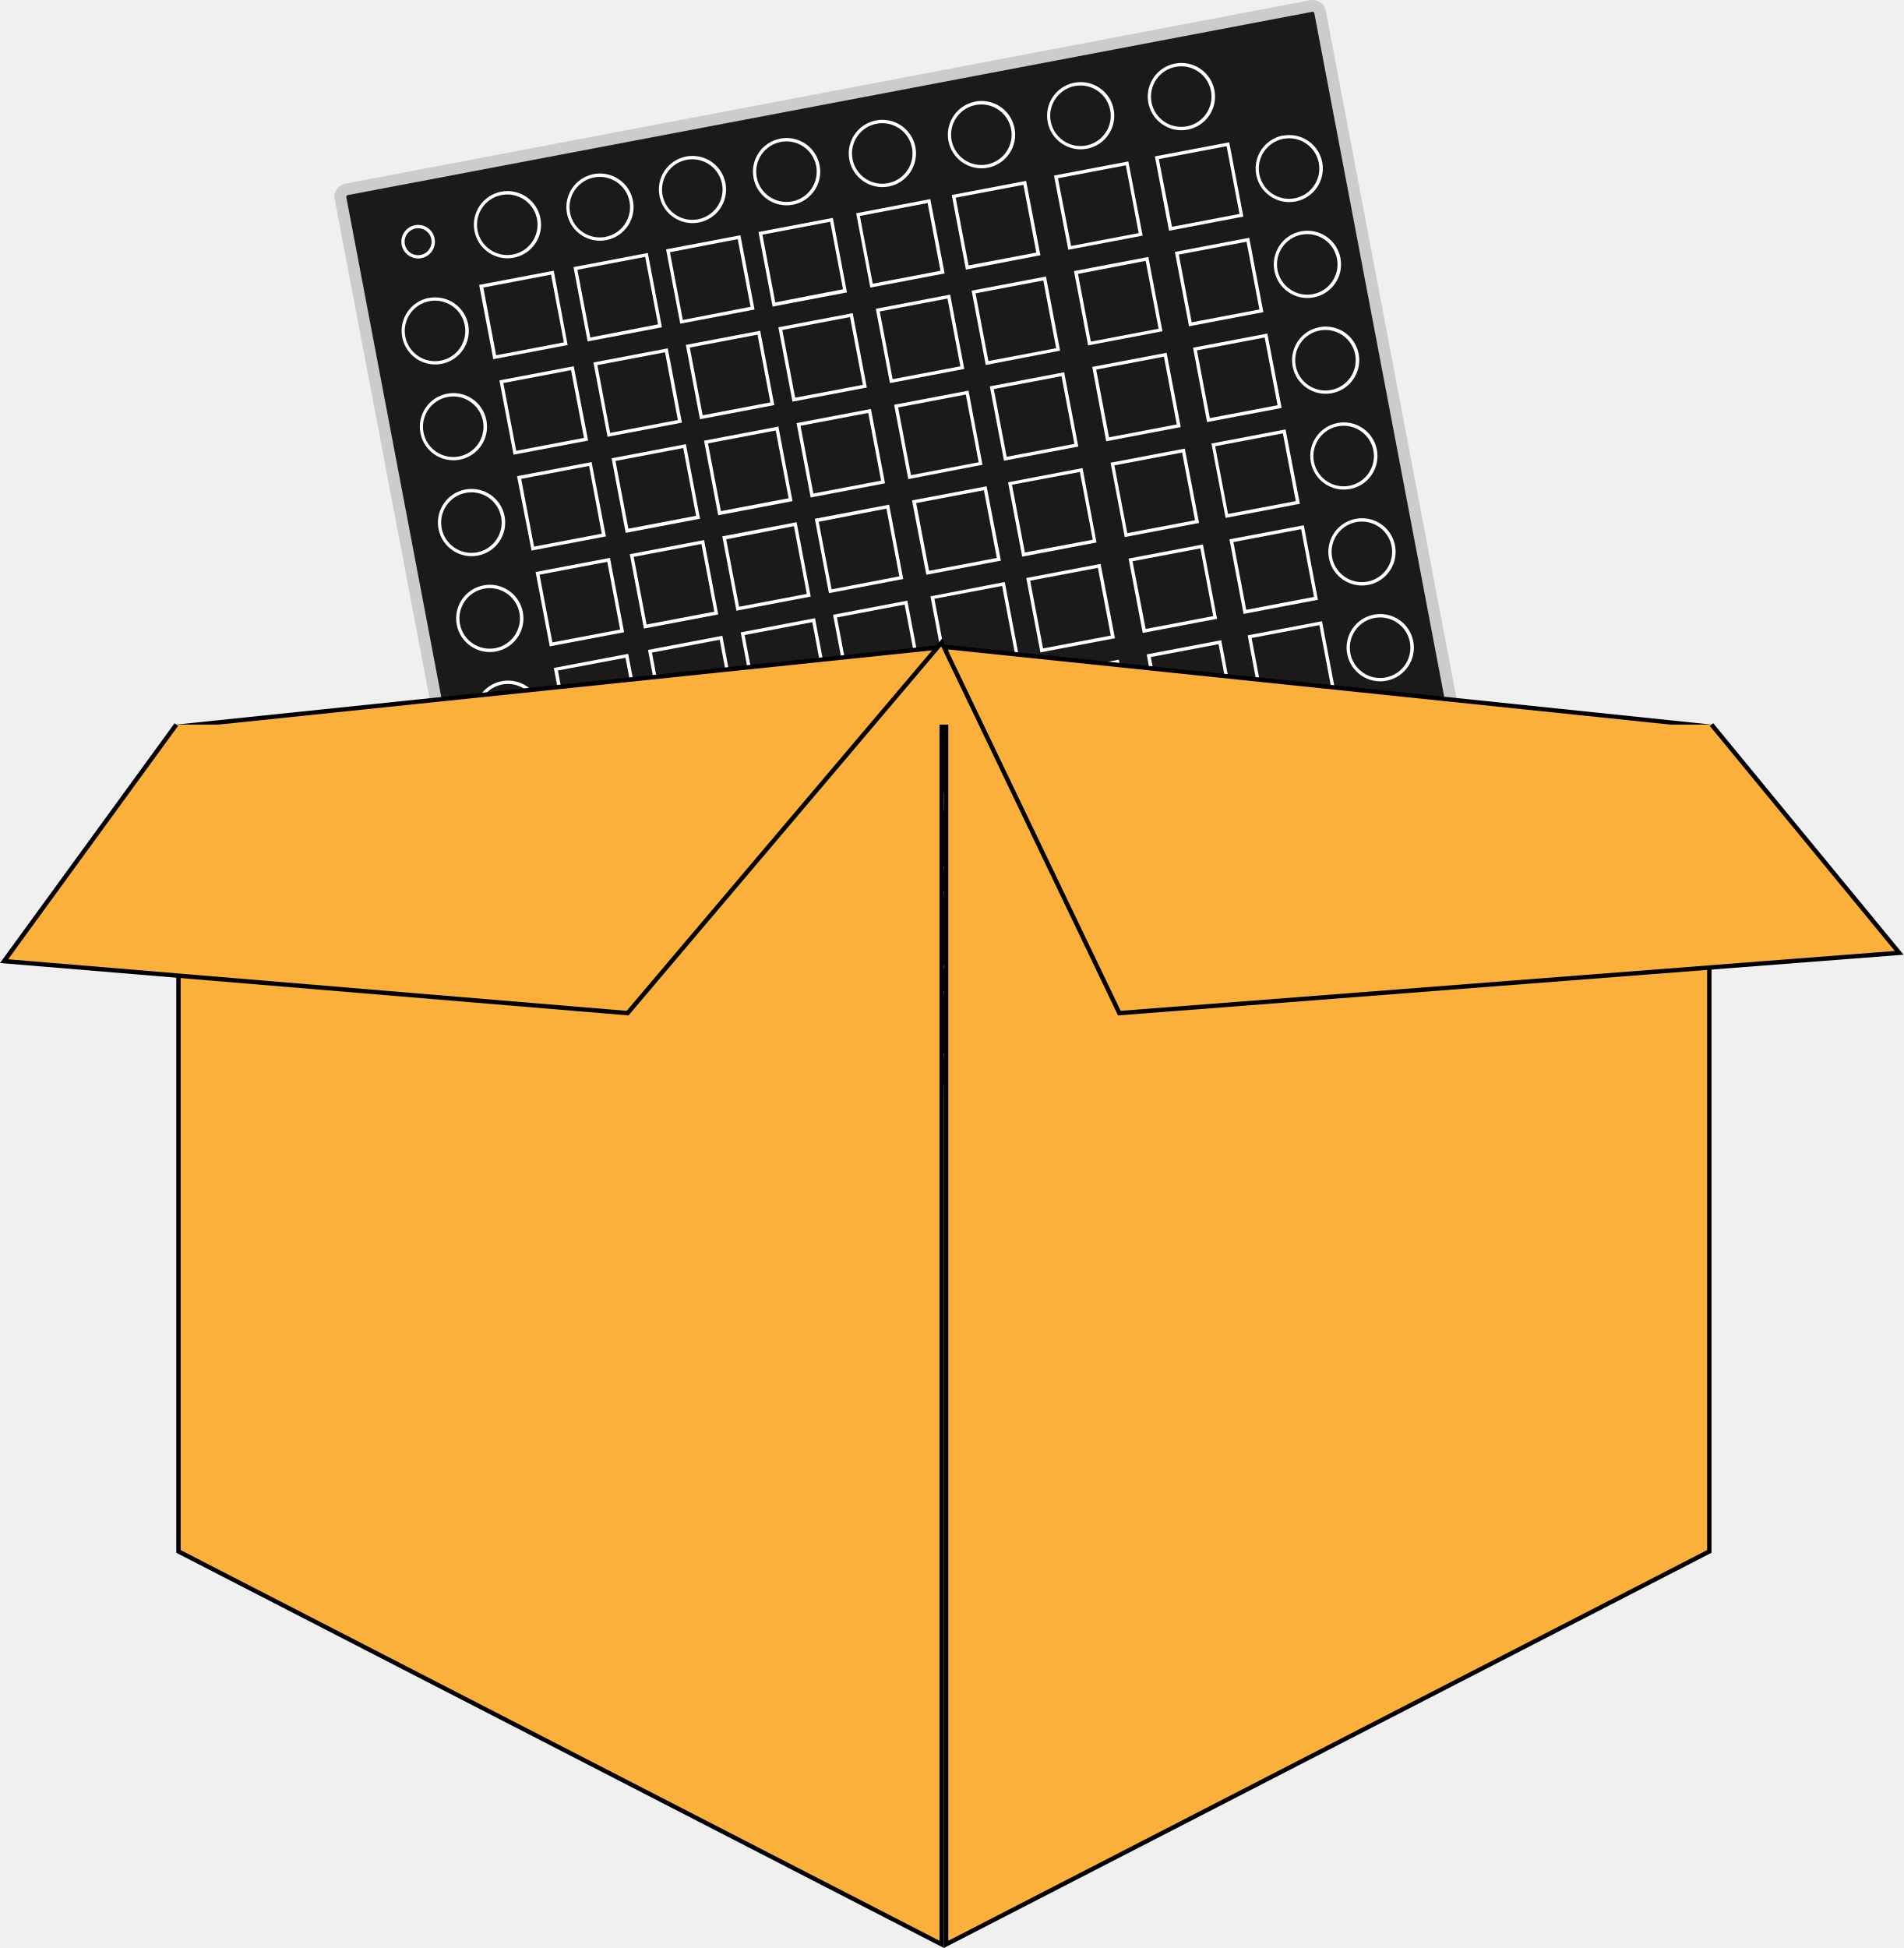
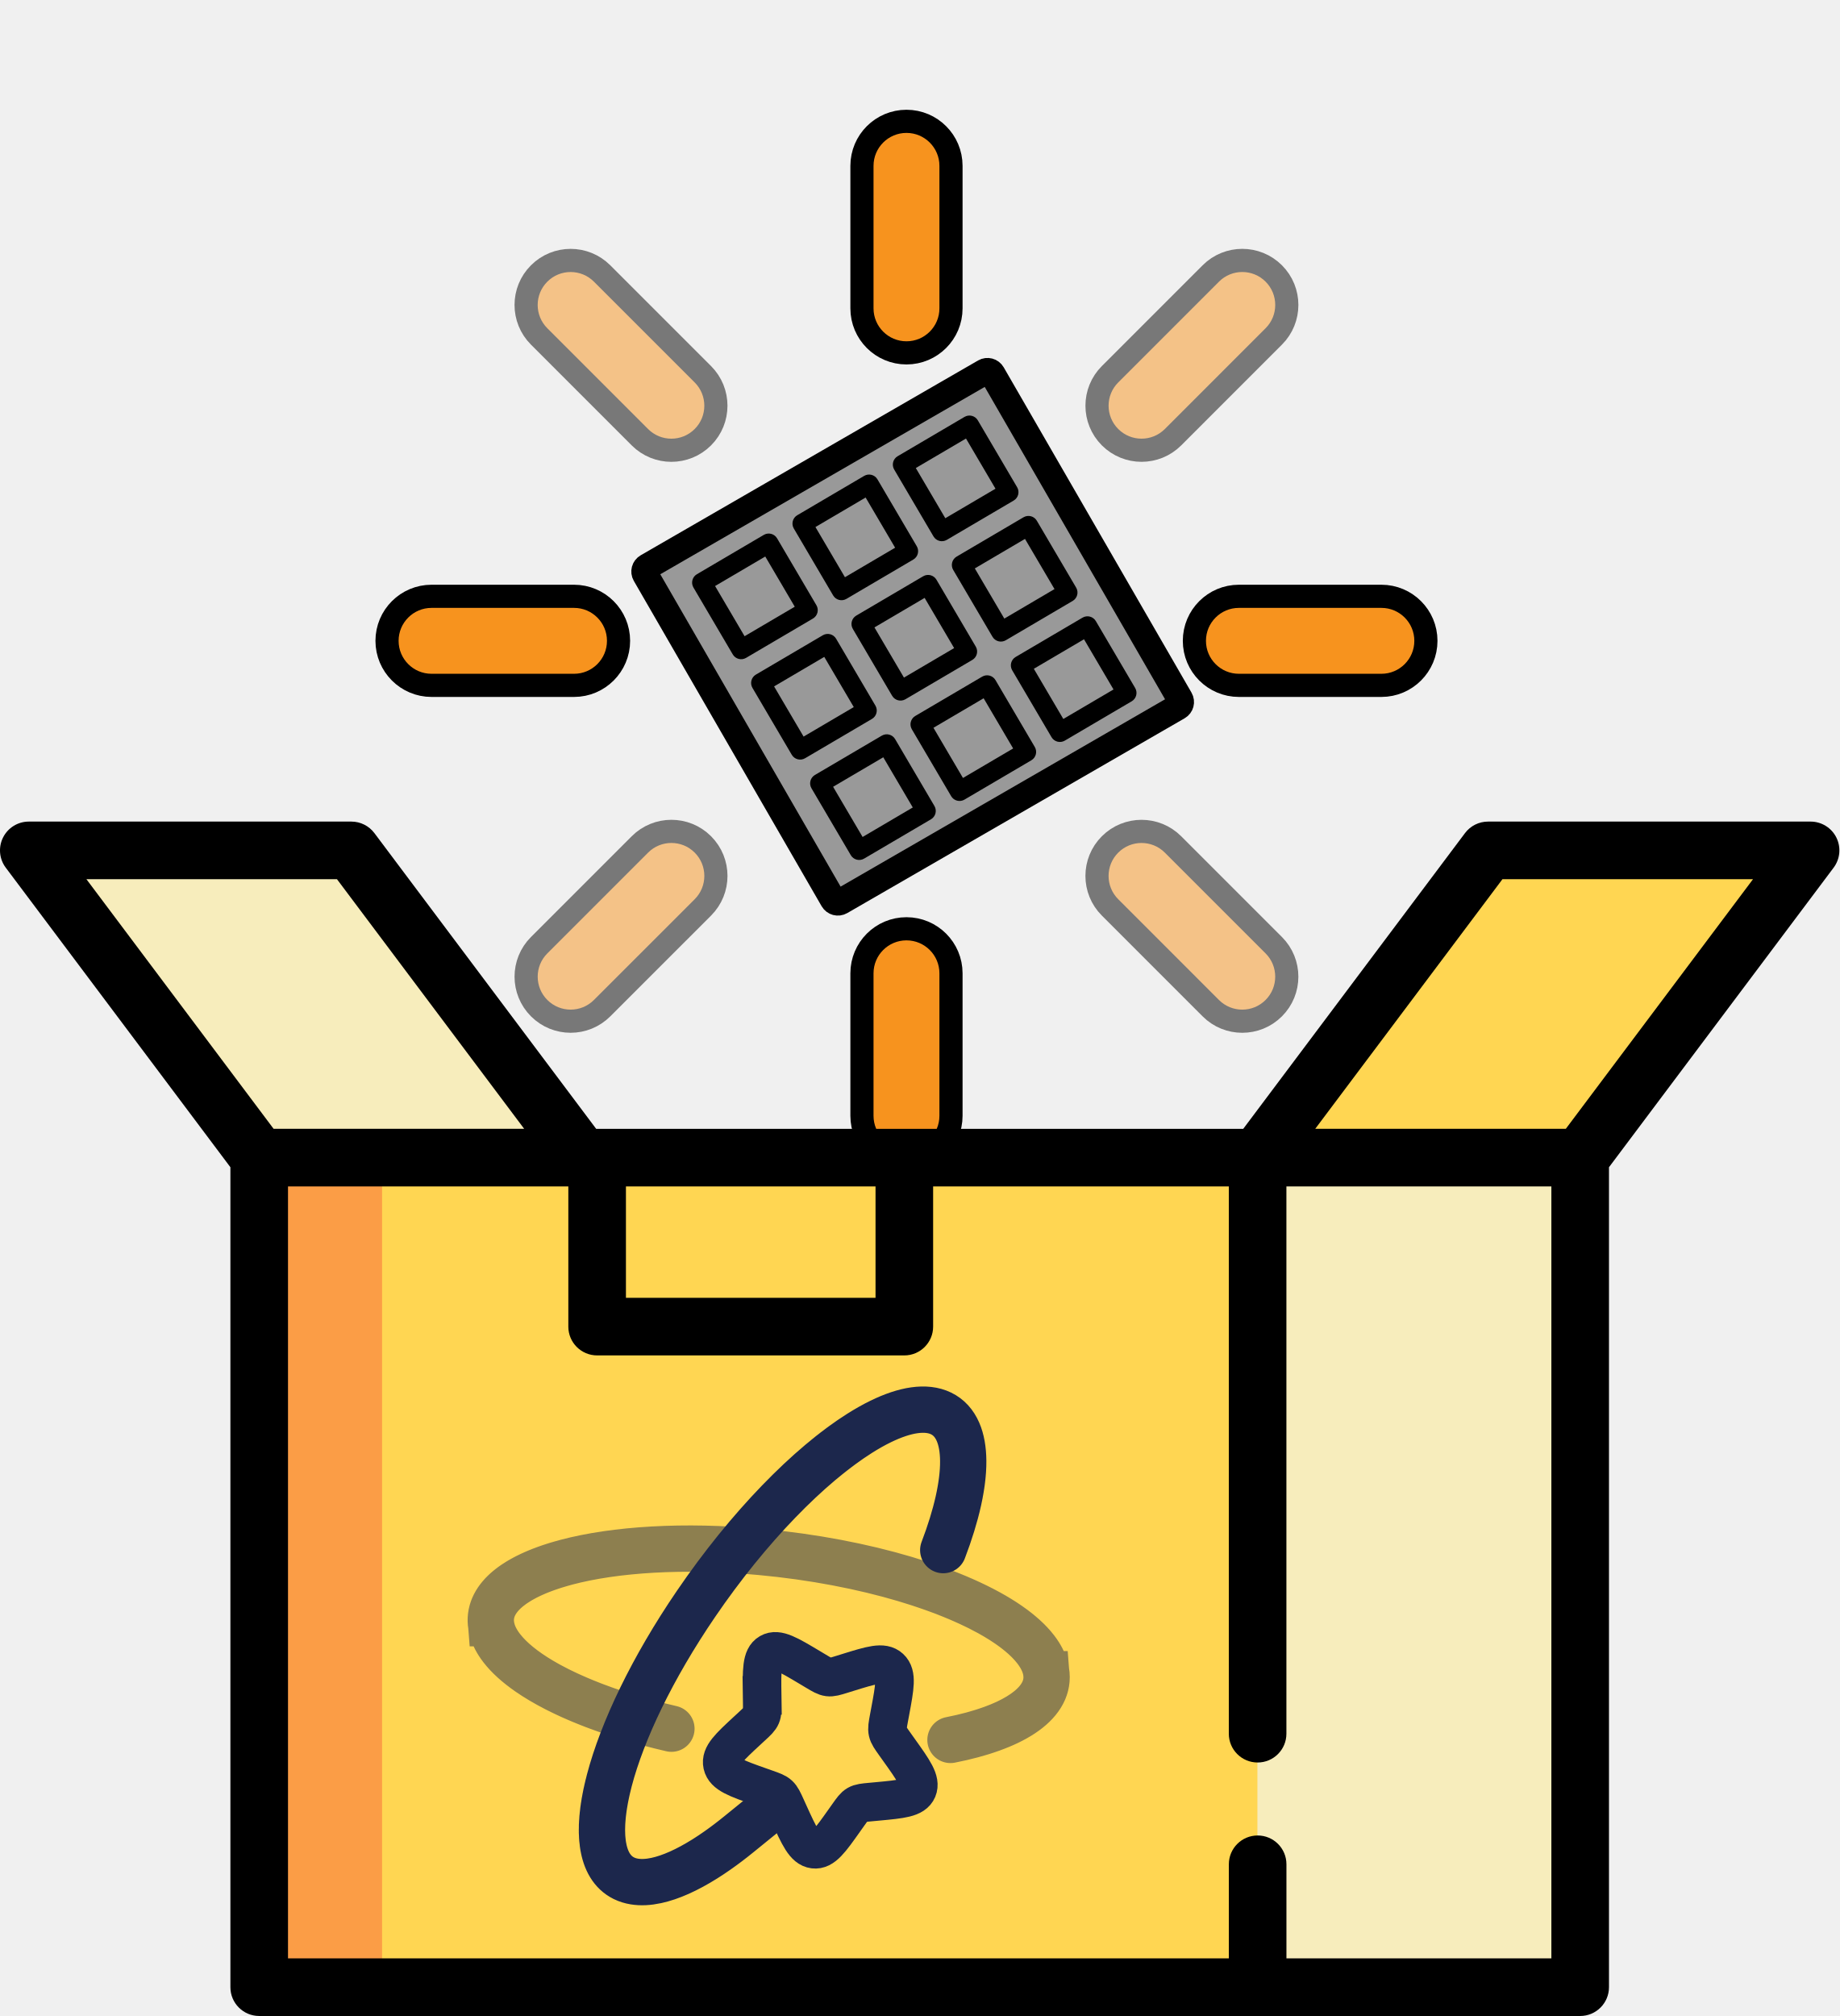
- <svg xmlns="http://www.w3.org/2000/svg" viewBox="0 0 433.97 444.02">
+ <svg xmlns="http://www.w3.org/2000/svg" viewBox="0 0 1192 1306.3">
  <defs>
-     <style>.cls-1{fill:#1a1a1a;}.cls-2{fill:#ccc;}.cls-3{fill:#fff;}.cls-4,.cls-5{fill:#fbb03b;}.cls-5{stroke:#000;stroke-miterlimit:10;}</style>
+     <style>
+       .cls-1 {
+         fill: #999;
+       }
+ 
+       .cls-1, .cls-2, .cls-3, .cls-4, .cls-5, .cls-6 {
+         stroke-width: 0px;
+       }
+ 
+       .cls-7, .cls-8 {
+         opacity: .5;
+       }
+ 
+       .cls-2 {
+         fill: #f7edbc;
+       }
+ 
+       .cls-3, .cls-9 {
+         fill-rule: evenodd;
+       }
+ 
+       .cls-10, .cls-8 {
+         stroke-linecap: round;
+         stroke-width: 30px;
+       }
+ 
+       .cls-10, .cls-8, .cls-11, .cls-12 {
+         fill: none;
+       }
+ 
+       .cls-10, .cls-8, .cls-12 {
+         stroke: #1c274c;
+         stroke-miterlimit: 133.33;
+       }
+ 
+       .cls-5 {
+         fill: #ffd652;
+       }
+ 
+       .cls-6 {
+         fill: #fb9d46;
+       }
+ 
+       .cls-8 {
+         isolation: isolate;
+       }
+ 
+       .cls-11 {
+         stroke-width: 17px;
+       }
+ 
+       .cls-11, .cls-9, .cls-13 {
+         stroke: #000;
+         stroke-miterlimit: 10;
+       }
+ 
+       .cls-9, .cls-13 {
+         fill: #f7931e;
+         stroke-width: 15px;
+       }
+ 
+       .cls-12 {
+         stroke-width: 25px;
+       }
+     </style>
  </defs>
-   <g id="图层_3" data-name="图层 3">
-     <rect class="cls-1" x="281.57" y="223.49" width="227.32" height="227.32" rx="1.72" transform="translate(-240.82 -123.33) rotate(-10.76)" />
-     <path class="cls-2" d="M484,205.76a.38.38,0,0,1,.45.3L526.24,426a.38.38,0,0,1-.3.45L306,468.24a.38.38,0,0,1-.45-.3L263.76,248a.38.38,0,0,1,.3-.45L484,205.76m-.5-2.64L263.56,244.93a3.06,3.06,0,0,0-2.44,3.58l41.81,219.93a3.06,3.06,0,0,0,3.58,2.44l219.93-41.81a3.06,3.06,0,0,0,2.44-3.58L487.07,205.56A3.06,3.06,0,0,0,483.49,203.12Z" transform="translate(-184.81 -203.07)" />
-     <path class="cls-3" d="M310.43,265.67l2.93,15.44-15.44,2.94L295,268.61l15.44-2.94m.61-.89-17,3.22,3.22,16.94,16.95-3.22Z" transform="translate(-184.81 -203.07)" />
-     <path class="cls-3" d="M331.89,261.59,334.83,277,319.39,280l-2.94-15.44,15.44-2.94m.61-.89-16.94,3.22,3.22,16.94,16.94-3.22Z" transform="translate(-184.81 -203.07)" />
-     <path class="cls-3" d="M353,257.58,355.92,273,340.48,276l-2.94-15.44L353,257.58m.61-.89-16.95,3.22,3.23,16.94,16.94-3.22Z" transform="translate(-184.81 -203.07)" />
-     <path class="cls-3" d="M374.07,253.57,377,269,361.56,272l-2.93-15.44,15.44-2.94m.61-.89-16.95,3.22,3.22,17,16.95-3.23Z" transform="translate(-184.81 -203.07)" />
-     <path class="cls-3" d="M396.29,249.35l2.93,15.44-15.44,2.94-2.93-15.44,15.44-2.94m.61-.9L380,251.68l3.22,16.94,16.95-3.22Z" transform="translate(-184.81 -203.07)" />
-     <path class="cls-3" d="M418.13,245.2l2.94,15.44-15.44,2.93-2.94-15.44,15.44-2.93m.61-.9-16.95,3.22,3.23,17L422,261.25Z" transform="translate(-184.81 -203.07)" />
-     <path class="cls-3" d="M441.48,240.76l2.93,15.44L429,259.14,426,243.7l15.44-2.94m.61-.9-16.95,3.23L428.36,260l16.95-3.22Z" transform="translate(-184.81 -203.07)" />
-     <path class="cls-3" d="M464.45,236.39l2.94,15.44L452,254.77,449,239.33l15.44-2.94m.61-.89-16.95,3.22,3.23,16.95,16.94-3.23Z" transform="translate(-184.81 -203.07)" />
-     <path class="cls-3" d="M315,287.44l2.94,15.44-15.44,2.94-2.94-15.44L315,287.44m.61-.89-16.94,3.22,3.22,16.94,17-3.22Z" transform="translate(-184.81 -203.07)" />
-     <path class="cls-3" d="M336.42,283.36l2.93,15.44-15.44,2.94L321,286.3l15.44-2.94m.61-.89-16.95,3.22,3.22,16.94,16.95-3.22Z" transform="translate(-184.81 -203.07)" />
-     <path class="cls-3" d="M357.51,279.35l2.93,15.44L345,297.73l-2.93-15.44,15.44-2.94m.61-.89-16.95,3.22,3.22,16.95,16.95-3.23Z" transform="translate(-184.81 -203.07)" />
-     <path class="cls-3" d="M378.6,275.34l2.93,15.45-15.44,2.93-2.93-15.44,15.44-2.94m.61-.89-16.95,3.22,3.22,16.95,16.95-3.22Z" transform="translate(-184.81 -203.07)" />
-     <path class="cls-3" d="M400.82,271.12l2.93,15.44-15.44,2.94-2.93-15.44,15.44-2.94m.61-.89-16.95,3.22,3.22,16.94,16.95-3.22Z" transform="translate(-184.81 -203.07)" />
-     <path class="cls-3" d="M422.66,267l2.93,15.44-15.44,2.93-2.93-15.44L422.66,267m.61-.9-16.95,3.22,3.22,16.95L426.49,283Z" transform="translate(-184.81 -203.07)" />
-     <path class="cls-3" d="M446,262.53,448.94,278l-15.44,2.94-2.93-15.44L446,262.53m.61-.89-16.95,3.22,3.22,16.94,16.95-3.22Z" transform="translate(-184.81 -203.07)" />
-     <path class="cls-3" d="M469,258.17l2.93,15.44-15.44,2.93-2.93-15.44L469,258.17m.61-.9-16.95,3.22,3.22,16.95,16.95-3.22Z" transform="translate(-184.81 -203.07)" />
-     <path class="cls-3" d="M319.11,309.28,322,324.72l-15.44,2.94-2.93-15.44,15.44-2.94m.61-.89-17,3.22L306,328.56l16.95-3.23Z" transform="translate(-184.81 -203.07)" />
-     <path class="cls-3" d="M340.57,305.2l2.94,15.44-15.44,2.94-2.94-15.44,15.44-2.94m.61-.89-16.94,3.22,3.22,17,16.94-3.23Z" transform="translate(-184.81 -203.07)" />
-     <path class="cls-3" d="M361.66,301.2l2.94,15.44-15.44,2.93-2.94-15.44,15.44-2.93m.61-.9-16.95,3.22,3.23,17,16.94-3.22Z" transform="translate(-184.81 -203.07)" />
-     <path class="cls-3" d="M382.75,297.19l2.93,15.44-15.44,2.93-2.93-15.44,15.44-2.93m.61-.9-16.95,3.22,3.22,16.95,16.95-3.22Z" transform="translate(-184.81 -203.07)" />
-     <path class="cls-3" d="M405,293l2.93,15.44-15.44,2.94-2.93-15.44L405,293m.61-.89-16.95,3.22,3.22,16.95L408.8,309Z" transform="translate(-184.81 -203.07)" />
-     <path class="cls-3" d="M426.81,288.81l2.94,15.44-15.44,2.94-2.94-15.44,15.44-2.94m.61-.89-16.95,3.22,3.23,16.94,16.94-3.22Z" transform="translate(-184.81 -203.07)" />
-     <path class="cls-3" d="M450.16,284.37l2.93,15.44-15.44,2.94-2.93-15.44,15.44-2.94m.61-.89-16.95,3.22L437,303.65,454,300.42Z" transform="translate(-184.81 -203.07)" />
-     <path class="cls-3" d="M473.13,280l2.94,15.44-15.44,2.93-2.94-15.44L473.13,280m.61-.9-16.94,3.22L460,299.28,477,296.06Z" transform="translate(-184.81 -203.07)" />
-     <path class="cls-3" d="M323.26,331.13l2.93,15.44-15.44,2.93-2.93-15.44,15.44-2.93m.61-.9-16.95,3.22,3.22,16.95,16.95-3.22Z" transform="translate(-184.81 -203.07)" />
-     <path class="cls-3" d="M344.72,327.05l2.94,15.44-15.44,2.93L329.28,330l15.44-2.93m.61-.9-16.94,3.22,3.22,16.95,16.94-3.22Z" transform="translate(-184.81 -203.07)" />
-     <path class="cls-3" d="M365.81,323l2.94,15.44-15.44,2.93L350.37,326,365.81,323m.61-.9-16.94,3.22,3.22,16.95,16.94-3.22Z" transform="translate(-184.81 -203.07)" />
-     <path class="cls-3" d="M386.9,319l2.94,15.44L374.4,337.4,371.46,322,386.9,319m.61-.9-16.94,3.22,3.22,16.95,16.94-3.22Z" transform="translate(-184.81 -203.07)" />
-     <path class="cls-3" d="M409.12,314.81l2.94,15.44-15.44,2.93-2.94-15.44,15.44-2.93m.61-.9-17,3.22L396,334.08,413,330.86Z" transform="translate(-184.81 -203.07)" />
-     <path class="cls-3" d="M431,310.65l2.94,15.44L418.46,329l-2.94-15.44L431,310.65m.61-.89L414.63,313l3.22,16.95,16.94-3.23Z" transform="translate(-184.81 -203.07)" />
-     <path class="cls-3" d="M454.31,306.22l2.94,15.44-15.44,2.93-2.94-15.44,15.44-2.93m.61-.9L438,308.54l3.23,16.95,16.94-3.22Z" transform="translate(-184.81 -203.07)" />
-     <path class="cls-3" d="M477.28,301.85l2.94,15.44-15.44,2.93-2.94-15.44,15.44-2.93m.61-.9L461,304.17l3.22,16.95,16.94-3.22Z" transform="translate(-184.81 -203.07)" />
-     <path class="cls-3" d="M327.41,353l2.93,15.44-15.44,2.93L312,355.9,327.41,353m.61-.9-16.95,3.22,3.22,16.95L331.24,369Z" transform="translate(-184.81 -203.07)" />
-     <path class="cls-3" d="M348.88,348.89l2.93,15.44-15.44,2.93-2.93-15.44,15.44-2.93m.61-.9-16.95,3.22,3.22,17,16.95-3.22Z" transform="translate(-184.81 -203.07)" />
-     <path class="cls-3" d="M370,344.88l2.94,15.44-15.44,2.94-2.94-15.44L370,344.88m.61-.9-16.94,3.23,3.22,16.94,16.95-3.22Z" transform="translate(-184.81 -203.07)" />
-     <path class="cls-3" d="M391.05,340.87,394,356.31l-15.44,2.94-2.94-15.44,15.44-2.94m.61-.89-16.94,3.22,3.22,16.94,16.94-3.22Z" transform="translate(-184.81 -203.07)" />
-     <path class="cls-3" d="M413.27,336.65l2.94,15.44L400.77,355l-2.94-15.44,15.44-2.93m.61-.9L396.94,339l3.22,16.95,16.94-3.22Z" transform="translate(-184.81 -203.07)" />
-     <path class="cls-3" d="M435.11,332.5l2.94,15.44-15.44,2.93-2.94-15.44,15.44-2.93m.61-.9-16.94,3.22L422,351.77,439,348.55Z" transform="translate(-184.81 -203.07)" />
-     <path class="cls-3" d="M458.46,328.06l2.94,15.44L446,346.43,443,331l15.44-2.93m.61-.9-16.94,3.22,3.22,16.95,16.94-3.22Z" transform="translate(-184.81 -203.07)" />
-     <path class="cls-3" d="M481.44,323.69l2.93,15.44-15.44,2.94L466,326.63l15.44-2.94m.61-.89L465.1,326,468.32,343l16.95-3.22Z" transform="translate(-184.81 -203.07)" />
-     <path class="cls-3" d="M331.56,374.81l2.94,15.44-15.44,2.94-2.94-15.44,15.44-2.94m.61-.89-16.94,3.22,3.22,16.94,16.94-3.22Z" transform="translate(-184.81 -203.07)" />
-     <path class="cls-3" d="M353,370.73,356,386.17l-15.44,2.94-2.93-15.44L353,370.73m.61-.9-16.95,3.23L339.91,390l16.95-3.22Z" transform="translate(-184.81 -203.07)" />
-     <path class="cls-3" d="M374.12,366.72l2.93,15.44-15.44,2.94-2.93-15.44,15.44-2.94m.61-.89-17,3.22L361,386,378,382.77Z" transform="translate(-184.81 -203.07)" />
-     <path class="cls-3" d="M395.21,362.71l2.93,15.44-15.44,2.94-2.93-15.44,15.44-2.94m.61-.89L378.87,365,382.09,382l17-3.23Z" transform="translate(-184.81 -203.07)" />
-     <path class="cls-3" d="M417.42,358.49l2.94,15.44-15.44,2.94L402,361.43l15.44-2.94m.61-.9-16.94,3.23,3.22,16.94,16.95-3.22Z" transform="translate(-184.81 -203.07)" />
-     <path class="cls-3" d="M439.27,354.34l2.93,15.44-15.44,2.93-2.93-15.44,15.44-2.93m.61-.9-16.95,3.22,3.22,16.95,17-3.22Z" transform="translate(-184.81 -203.07)" />
-     <path class="cls-3" d="M462.62,349.9l2.93,15.44-15.44,2.94-2.94-15.44,15.45-2.94m.61-.9-17,3.23,3.22,16.94L466.45,366Z" transform="translate(-184.81 -203.07)" />
-     <path class="cls-3" d="M485.59,345.53,488.52,361l-15.44,2.94-2.93-15.44,15.44-2.94m.61-.89-16.95,3.22,3.22,16.95,16.95-3.23Z" transform="translate(-184.81 -203.07)" />
-     <path class="cls-3" d="M335.71,396.65l2.94,15.44L323.21,415l-2.94-15.44,15.44-2.94m.61-.89L319.38,399l3.22,16.95,16.94-3.23Z" transform="translate(-184.81 -203.07)" />
-     <path class="cls-3" d="M357.18,392.57,360.11,408,344.67,411l-2.93-15.44,15.44-2.94m.61-.89-17,3.22,3.22,16.94L361,408.62Z" transform="translate(-184.81 -203.07)" />
-     <path class="cls-3" d="M378.27,388.56,381.2,404l-15.44,2.93-2.93-15.44,15.44-2.94m.61-.89-16.95,3.22,3.22,16.95,17-3.22Z" transform="translate(-184.81 -203.07)" />
-     <path class="cls-3" d="M399.36,384.56,402.29,400l-15.44,2.93-2.93-15.44,15.44-2.93m.61-.9-17,3.22,3.22,16.95,16.95-3.22Z" transform="translate(-184.81 -203.07)" />
-     <path class="cls-3" d="M421.58,380.33l2.93,15.44-15.44,2.94-2.93-15.44,15.44-2.94m.61-.89-16.95,3.22,3.22,16.94,17-3.22Z" transform="translate(-184.81 -203.07)" />
-     <path class="cls-3" d="M443.42,376.18l2.93,15.44-15.44,2.94L428,379.12l15.44-2.94m.61-.9-16.95,3.23,3.22,16.94,16.95-3.22Z" transform="translate(-184.81 -203.07)" />
-     <path class="cls-3" d="M466.77,371.74l2.93,15.44-15.44,2.94-2.93-15.44,15.44-2.94m.61-.89-16.95,3.22L453.65,391l17-3.22Z" transform="translate(-184.81 -203.07)" />
-     <path class="cls-3" d="M489.74,367.38l2.93,15.44-15.44,2.93-2.93-15.44,15.44-2.93m.61-.9-17,3.22,3.22,16.95,16.95-3.22Z" transform="translate(-184.81 -203.07)" />
-     <path class="cls-3" d="M339.87,418.5l2.93,15.44-15.44,2.93-2.93-15.44,15.44-2.93m.61-.9-17,3.22,3.22,16.95,16.95-3.22Z" transform="translate(-184.81 -203.07)" />
-     <path class="cls-3" d="M361.33,414.42l2.94,15.44-15.44,2.93-2.94-15.44,15.44-2.93m.61-.9L345,416.74l3.23,16.95,16.94-3.22Z" transform="translate(-184.81 -203.07)" />
-     <path class="cls-3" d="M382.42,410.41l2.93,15.44-15.44,2.93L367,413.34l15.44-2.93m.61-.9-16.95,3.22,3.22,16.95,16.95-3.22Z" transform="translate(-184.81 -203.07)" />
-     <path class="cls-3" d="M403.51,406.4l2.93,15.44L391,424.77l-2.93-15.44,15.44-2.93m.61-.9-16.95,3.22,3.22,16.95,16.95-3.22Z" transform="translate(-184.81 -203.07)" />
-     <path class="cls-3" d="M425.73,402.18l2.93,15.44-15.44,2.93-2.93-15.44,15.44-2.93m.61-.9-16.95,3.22,3.22,16.95,16.95-3.22Z" transform="translate(-184.81 -203.07)" />
-     <path class="cls-3" d="M447.57,398l2.93,15.44-15.44,2.94L432.13,401,447.57,398m.61-.89-16.95,3.22,3.22,16.94,16.95-3.22Z" transform="translate(-184.81 -203.07)" />
-     <path class="cls-3" d="M470.92,393.59,473.85,409,458.41,412l-2.93-15.44,15.44-2.93m.61-.9-16.95,3.22,3.22,16.95,16.95-3.22Z" transform="translate(-184.81 -203.07)" />
-     <path class="cls-3" d="M493.89,389.22l2.94,15.44-15.44,2.93-2.94-15.44,15.44-2.93m.61-.9-16.95,3.22,3.23,16.95,16.94-3.22Z" transform="translate(-184.81 -203.07)" />
-     <path class="cls-3" d="M299.17,247.52a6.9,6.9,0,1,1-5.49,8.07h0a6.9,6.9,0,0,1,5.49-8.07m-.14-.75a7.66,7.66,0,1,0,9,6.1A7.66,7.66,0,0,0,299,246.77Z" transform="translate(-184.81 -203.07)" />
-     <path class="cls-3" d="M320.26,243.51a6.9,6.9,0,1,1-5.49,8.07h0a6.91,6.91,0,0,1,5.49-8.07m-.14-.75a7.66,7.66,0,1,0,9,6.1A7.66,7.66,0,0,0,320.12,242.76Z" transform="translate(-184.81 -203.07)" />
-     <path class="cls-3" d="M341.35,239.5a6.9,6.9,0,1,1-5.49,8.07h0a6.91,6.91,0,0,1,5.49-8.07m-.14-.75a7.66,7.66,0,1,0,9,6.1A7.66,7.66,0,0,0,341.21,238.75Z" transform="translate(-184.81 -203.07)" />
-     <path class="cls-3" d="M362.82,235.42a6.9,6.9,0,1,1-5.49,8.07h0a6.89,6.89,0,0,1,5.49-8.07m-.15-.75a7.67,7.67,0,1,0,9,6.1A7.66,7.66,0,0,0,362.67,234.67Z" transform="translate(-184.81 -203.07)" />
-     <path class="cls-3" d="M384.66,231.27a6.9,6.9,0,1,1-5.49,8.07h0a6.9,6.9,0,0,1,5.49-8.07m-.15-.75a7.67,7.67,0,1,0,9,6.1A7.67,7.67,0,0,0,384.51,230.52Z" transform="translate(-184.81 -203.07)" />
-     <path class="cls-3" d="M407.25,227a6.9,6.9,0,1,1-5.49,8.06h0a6.9,6.9,0,0,1,5.49-8.06m-.14-.76a7.67,7.67,0,1,0,9,6.1A7.67,7.67,0,0,0,407.11,226.22Z" transform="translate(-184.81 -203.07)" />
-     <path class="cls-3" d="M429.85,222.68a6.9,6.9,0,1,1-5.49,8.07h0a6.9,6.9,0,0,1,5.49-8.07m-.14-.75a7.66,7.66,0,1,0,9,6.1A7.66,7.66,0,0,0,429.71,221.93Z" transform="translate(-184.81 -203.07)" />
-     <path class="cls-3" d="M452.82,218.31a6.9,6.9,0,1,1-5.49,8.07h0a6.91,6.91,0,0,1,5.49-8.07m-.14-.75a7.67,7.67,0,1,0,9,6.1A7.67,7.67,0,0,0,452.68,217.56Z" transform="translate(-184.81 -203.07)" />
-     <path class="cls-3" d="M477.4,234.71a6.9,6.9,0,1,1-5.49,8.07,6.91,6.91,0,0,1,5.49-8.07m-.14-.75a7.66,7.66,0,1,0,9,6.1A7.66,7.66,0,0,0,477.26,234Z" transform="translate(-184.81 -203.07)" />
-     <path class="cls-3" d="M481.55,256.56a6.9,6.9,0,1,1-5.49,8.06,6.89,6.89,0,0,1,5.49-8.06m-.14-.76a7.67,7.67,0,1,0,9,6.1A7.67,7.67,0,0,0,481.41,255.8Z" transform="translate(-184.81 -203.07)" />
-     <path class="cls-3" d="M485.7,278.4a6.9,6.9,0,1,1-5.49,8.07h0a6.9,6.9,0,0,1,5.49-8.07m-.14-.75a7.66,7.66,0,1,0,9,6.1A7.66,7.66,0,0,0,485.56,277.65Z" transform="translate(-184.81 -203.07)" />
-     <path class="cls-3" d="M489.85,300.24a6.9,6.9,0,1,1-5.49,8.07,6.9,6.9,0,0,1,5.49-8.07m-.14-.75a7.66,7.66,0,1,0,9,6.1A7.66,7.66,0,0,0,489.71,299.49Z" transform="translate(-184.81 -203.07)" />
-     <path class="cls-3" d="M494,322.08a6.9,6.9,0,1,1-5.49,8.07,6.9,6.9,0,0,1,5.49-8.07m-.15-.75a7.67,7.67,0,1,0,9,6.1A7.66,7.66,0,0,0,493.86,321.33Z" transform="translate(-184.81 -203.07)" />
-     <path class="cls-3" d="M498.16,343.93a6.9,6.9,0,1,1-5.49,8.06,6.88,6.88,0,0,1,5.49-8.06m-.15-.76a7.67,7.67,0,1,0,9,6.1A7.67,7.67,0,0,0,498,343.17Z" transform="translate(-184.81 -203.07)" />
-     <path class="cls-3" d="M502.31,365.77a6.9,6.9,0,1,1-5.49,8.06,6.9,6.9,0,0,1,5.49-8.06m-.14-.76a7.67,7.67,0,1,0,9,6.1A7.67,7.67,0,0,0,502.17,365Z" transform="translate(-184.81 -203.07)" />
-     <path class="cls-3" d="M506.46,387.61a6.9,6.9,0,1,1-5.49,8.07,6.9,6.9,0,0,1,5.49-8.07m-.14-.75a7.66,7.66,0,1,0,9,6.1A7.66,7.66,0,0,0,506.32,386.86Z" transform="translate(-184.81 -203.07)" />
-     <path class="cls-3" d="M490.13,412.56a6.9,6.9,0,1,1-5.49,8.07,6.9,6.9,0,0,1,5.49-8.07m-.14-.75a7.66,7.66,0,1,0,9,6.1A7.66,7.66,0,0,0,490,411.81Z" transform="translate(-184.81 -203.07)" />
-     <path class="cls-3" d="M467.16,416.93a6.9,6.9,0,1,1-5.49,8.07,6.9,6.9,0,0,1,5.49-8.07m-.14-.75a7.66,7.66,0,1,0,9,6.1A7.66,7.66,0,0,0,467,416.18Z" transform="translate(-184.81 -203.07)" />
-     <path class="cls-3" d="M444.19,421.3a6.9,6.9,0,1,1-5.49,8.06,6.9,6.9,0,0,1,5.49-8.06m-.14-.76a7.67,7.67,0,1,0,9,6.1A7.67,7.67,0,0,0,444.05,420.54Z" transform="translate(-184.81 -203.07)" />
-     <path class="cls-3" d="M422,425.52a6.9,6.9,0,1,1-5.49,8.07,6.91,6.91,0,0,1,5.49-8.07m-.14-.75a7.66,7.66,0,1,0,9,6.1A7.66,7.66,0,0,0,421.83,424.77Z" transform="translate(-184.81 -203.07)" />
-     <path class="cls-3" d="M400.13,429.67a6.9,6.9,0,1,1-5.49,8.07,6.91,6.91,0,0,1,5.49-8.07m-.14-.75a7.66,7.66,0,1,0,9,6.1A7.66,7.66,0,0,0,400,428.92Z" transform="translate(-184.81 -203.07)" />
-     <path class="cls-3" d="M378.66,433.75a6.9,6.9,0,1,1-5.49,8.07,6.9,6.9,0,0,1,5.49-8.07m-.14-.75a7.66,7.66,0,1,0,9,6.1A7.66,7.66,0,0,0,378.52,433Z" transform="translate(-184.81 -203.07)" />
-     <path class="cls-3" d="M357.57,437.76a6.9,6.9,0,1,1-5.49,8.07,6.9,6.9,0,0,1,5.49-8.07m-.14-.75a7.66,7.66,0,1,0,9,6.1A7.66,7.66,0,0,0,357.43,437Z" transform="translate(-184.81 -203.07)" />
-     <path class="cls-3" d="M336.49,441.77a6.9,6.9,0,1,1-5.49,8.07,6.9,6.9,0,0,1,5.49-8.07m-.15-.75a7.67,7.67,0,1,0,9,6.1A7.66,7.66,0,0,0,336.34,441Z" transform="translate(-184.81 -203.07)" />
-     <path class="cls-3" d="M311.76,424.62a6.9,6.9,0,1,1-5.49,8.06,6.9,6.9,0,0,1,5.49-8.06m-.14-.76a7.67,7.67,0,1,0,9,6.1A7.68,7.68,0,0,0,311.62,423.86Z" transform="translate(-184.81 -203.07)" />
-     <path class="cls-3" d="M307.61,402.78a6.9,6.9,0,1,1-5.49,8.06,6.89,6.89,0,0,1,5.49-8.06m-.14-.76a7.67,7.67,0,1,0,9,6.1A7.67,7.67,0,0,0,307.47,402Z" transform="translate(-184.81 -203.07)" />
-     <path class="cls-3" d="M303.46,380.93A6.9,6.9,0,1,1,298,389a6.91,6.91,0,0,1,5.49-8.07m-.14-.75a7.66,7.66,0,1,0,9,6.1A7.66,7.66,0,0,0,303.32,380.18Z" transform="translate(-184.81 -203.07)" />
-     <path class="cls-3" d="M299.31,359.09a6.9,6.9,0,1,1-5.49,8.07,6.91,6.91,0,0,1,5.49-8.07m-.14-.75a7.66,7.66,0,1,0,9,6.1A7.66,7.66,0,0,0,299.17,358.34Z" transform="translate(-184.81 -203.07)" />
-     <path class="cls-3" d="M295.16,337.25a6.9,6.9,0,1,1-5.49,8.07,6.9,6.9,0,0,1,5.49-8.07m-.15-.75a7.67,7.67,0,1,0,9,6.1A7.66,7.66,0,0,0,295,336.5Z" transform="translate(-184.81 -203.07)" />
-     <path class="cls-3" d="M291,315.41a6.9,6.9,0,1,1-5.5,8.06h0a6.9,6.9,0,0,1,5.5-8.06m-.15-.76a7.67,7.67,0,1,0,9,6.1A7.67,7.67,0,0,0,290.86,314.65Z" transform="translate(-184.81 -203.07)" />
-     <path class="cls-3" d="M286.85,293.56a6.9,6.9,0,1,1-5.49,8.07,6.9,6.9,0,0,1,5.49-8.07m-.14-.75a7.66,7.66,0,1,0,9,6.1A7.66,7.66,0,0,0,286.71,292.81Z" transform="translate(-184.81 -203.07)" />
-     <path class="cls-3" d="M282.7,271.72a6.9,6.9,0,1,1-5.49,8.07,6.9,6.9,0,0,1,5.49-8.07m-.14-.75a7.66,7.66,0,1,0,9,6.1A7.66,7.66,0,0,0,282.56,271Z" transform="translate(-184.81 -203.07)" />
-     <path class="cls-3" d="M279.55,255.15a3.07,3.07,0,1,1-2.44,3.59,3.08,3.08,0,0,1,2.44-3.59m-.14-.75a3.83,3.83,0,1,0,4.48,3A3.83,3.83,0,0,0,279.41,254.4Z" transform="translate(-184.81 -203.07)" />
+   <g id="_图层_5" data-name="图层 5">
+     <g id="_图层_9" data-name="图层 9">
+       <rect class="cls-1" x="468.39" y="291.42" width="246.85" height="242.7" transform="translate(-127.1 351.21) rotate(-30)" />
+     </g>
+     <path class="cls-3" d="m482.52,412.25l32.52-19.12-19.12-32.52-32.52,19.12,19.12,32.52h0Zm12.45-65.66l-43.36,25.49c-2.99,1.76-3.99,5.61-2.23,8.61l25.49,43.36c1.76,2.99,5.61,3.99,8.61,2.23l43.36-25.49c2.99-1.76,3.99-5.61,2.23-8.61l-25.49-43.36c-1.76-2.99-5.61-3.99-8.61-2.23h0Zm52.59,27.43l32.52-19.12-19.12-32.52-32.52,19.12,19.12,32.52h0Zm12.45-65.66l-43.36,25.49c-2.99,1.76-3.99,5.61-2.23,8.61l25.49,43.36c1.76,2.99,5.61,3.99,8.61,2.23l43.36-25.49c2.99-1.76,3.99-5.61,2.23-8.61l-25.49-43.36c-1.76-2.99-5.61-3.99-8.61-2.23Zm52.59,27.43l32.52-19.12-19.12-32.52-32.52,19.12,19.12,32.52h0Zm12.45-65.66l-43.36,25.49c-2.99,1.76-3.99,5.61-2.23,8.61l25.49,43.36c1.76,2.99,5.61,3.99,8.61,2.23l43.36-25.49c2.99-1.76,3.99-5.61,2.23-8.61l-25.49-43.36c-1.76-2.99-5.61-3.99-8.61-2.23Zm-104.29,207.16l32.52-19.12-19.12-32.52-32.52,19.12,19.12,32.52h0Zm12.45-65.66l-43.36,25.49c-2.99,1.76-3.99,5.61-2.23,8.61l25.49,43.36c1.76,2.99,5.61,3.99,8.61,2.23l43.36-25.49c2.99-1.76,3.99-5.61,2.23-8.61l-25.49-43.36c-1.76-2.99-5.61-3.99-8.61-2.23h0Zm52.59,27.43l32.52-19.12-19.12-32.52-32.52,19.12,19.12,32.52Zm12.45-65.66l-43.36,25.49c-2.99,1.76-3.99,5.61-2.23,8.61l25.49,43.36c1.76,2.99,5.61,3.99,8.61,2.23l43.36-25.49c2.99-1.76,3.99-5.61,2.23-8.61l-25.49-43.36c-1.76-2.99-5.61-3.99-8.61-2.23h0Zm52.59,27.43l32.52-19.12-19.12-32.52-32.52,19.12,19.12,32.52Zm12.45-65.66l-43.36,25.49c-2.99,1.76-3.99,5.61-2.23,8.61l25.49,43.36c1.76,2.99,5.61,3.99,8.61,2.23l43.36-25.49c2.99-1.76,3.99-5.61,2.23-8.61l-25.49-43.36c-1.76-2.99-5.61-3.99-8.61-2.23h0Zm-104.29,207.16l32.52-19.12-19.12-32.52-32.52,19.12,19.12,32.52h0Zm12.45-65.66l-43.36,25.49c-2.99,1.76-3.99,5.61-2.23,8.61l25.49,43.36c1.76,2.99,5.61,3.99,8.61,2.23l43.36-25.49c2.99-1.76,3.99-5.61,2.23-8.61l-25.49-43.36c-1.76-2.99-5.61-3.99-8.61-2.23Zm52.59,27.43l32.52-19.12-19.12-32.52-32.52,19.12,19.12,32.52Zm12.45-65.66l-43.36,25.49c-2.99,1.76-3.99,5.61-2.23,8.61l25.49,43.36c1.76,2.99,5.61,3.99,8.61,2.23l43.36-25.49c2.99-1.76,3.99-5.61,2.23-8.61l-25.49-43.36c-1.76-2.99-5.61-3.99-8.61-2.23h0Zm52.59,27.43l32.52-19.12-19.12-32.52-32.52,19.12,19.12,32.52Zm12.45-65.66l-43.36,25.49c-2.99,1.76-3.99,5.61-2.23,8.61l25.49,43.36c1.76,2.99,5.61,3.99,8.61,2.23l43.36-25.49c2.99-1.76,3.99-5.61,2.23-8.61l-25.49-43.36c-1.76-2.99-5.61-3.99-8.61-2.23h0Z" />
+     <rect class="cls-11" x="461.55" y="287.25" width="259.78" height="250.71" rx="3.65" ry="3.65" transform="translate(-127.06 351) rotate(-30)" />
+     <g id="_图层_8" data-name="图层 8">
+       <g>
+         <path class="cls-9" d="m587.43,78.62c15.93,0,28.85,12.92,28.85,28.85v92.33c0,15.93-12.92,28.85-28.85,28.85s-28.85-12.92-28.85-28.85v-92.33c0-15.93,12.92-28.85,28.85-28.85ZM250.81,415.24c0-15.93,12.92-28.85,28.85-28.85h92.33c15.93,0,28.85,12.92,28.85,28.85s-12.92,28.85-28.85,28.85h-92.33c-15.93,0-28.85-12.92-28.85-28.85Zm523.2,0c0-15.93,12.92-28.85,28.85-28.85h92.33c15.93,0,28.85,12.92,28.85,28.85s-12.92,28.85-28.85,28.85h-92.33c-15.93,0-28.85-12.92-28.85-28.85Zm-186.58,186.58c15.93,0,28.85,12.92,28.85,28.85v92.33c0,15.93-12.92,28.85-28.85,28.85s-28.85-12.92-28.85-28.85v-92.33c0-15.93,12.92-28.85,28.85-28.85Z" />
+         <g class="cls-7">
+           <path class="cls-13" d="m825.45,177.2c11.27,11.27,11.27,29.54,0,40.8l-65.28,65.29c-11.27,11.27-29.54,11.27-40.81,0-11.27-11.27-11.27-29.54,0-40.8l65.29-65.29c11.27-11.27,29.53-11.27,40.8,0Z" />
+           <path class="cls-13" d="m349.39,177.21c11.27-11.27,29.54-11.27,40.8,0l65.29,65.29c11.27,11.27,11.27,29.54,0,40.8-11.27,11.27-29.54,11.27-40.8,0l-65.29-65.29c-11.27-11.27-11.27-29.54,0-40.8Z" />
+           <path class="cls-13" d="m455.49,547.16c11.27,11.27,11.27,29.54,0,40.81l-65.29,65.28c-11.27,11.27-29.54,11.27-40.8,0-11.27-11.27-11.27-29.54,0-40.8l65.29-65.29c11.27-11.27,29.54-11.27,40.8,0Z" />
+           <path class="cls-13" d="m719.35,547.17c11.27-11.27,29.54-11.27,40.81,0l65.28,65.28c11.27,11.27,11.27,29.54,0,40.81-11.27,11.27-29.54,11.27-40.8,0l-65.29-65.29c-11.27-11.27-11.27-29.53,0-40.8Z" />
+         </g>
+       </g>
+     </g>
  </g>
-   <g id="图层_1" data-name="图层 1">
-     <polygon class="cls-4" points="40.69 353.63 40.69 165.61 214.69 147.49 214.69 443.2 40.69 353.63" />
-     <path d="M399,351.11V645.44L226,556.39V369.13l173-18m1-1.11L225,368.23V557l175,90.08V350Z" transform="translate(-184.81 -203.07)" />
-     <polygon class="cls-4" points="215.69 147.49 389.69 165.61 389.69 353.63 215.69 443.2 215.69 147.49" />
-     <path d="M401,351.11l173,18V556.39L401,645.44V351.11M400,350V647.08L575,557V368.23L400,350Z" transform="translate(-184.81 -203.07)" />
-     <polyline class="cls-5" points="40.19 165.16 0.93 219.08 143.08 230.93 214.69 146.43 255.19 230.93 432.98 217.19 390.19 165.16" />
-     <path class="cls-5" d="M835.5,114.5" transform="translate(-184.81 -203.07)" />
-     <path class="cls-5" d="M890.5,141.5" transform="translate(-184.81 -203.07)" />
+   <g id="_图层_2" data-name="图层 2">
+     <g>
+       <rect class="cls-5" x="167.97" y="750.11" width="647.02" height="537.52" />
+       <rect class="cls-6" x="167.97" y="750.11" width="79.63" height="537.52" />
+       <rect class="cls-2" x="814.99" y="750.11" width="209.04" height="537.52" />
+       <polygon class="cls-5" points="1024.03 750.11 814.99 750.11 964.3 551.03 1173.34 551.03 1024.03 750.11" />
+       <polygon class="cls-2" points="167.97 750.11 377.01 750.11 227.7 551.03 18.66 551.03 167.97 750.11" />
+       <path class="cls-4" d="m1190.03,542.68c-3.16-6.32-9.62-10.32-16.69-10.32h-209.04c-5.87,0-11.41,2.77-14.93,7.47l-143.71,191.62h-419.32l-143.71-191.62c-3.52-4.7-9.06-7.47-14.93-7.47H18.66c-7.07,0-13.53,4-16.69,10.32-3.16,6.32-2.48,13.89,1.76,19.54l145.58,194.11v531.3c0,10.31,8.35,18.66,18.66,18.66h856.05c10.31,0,18.66-8.36,18.66-18.66v-531.3l145.58-194.11c4.24-5.66,4.92-13.22,1.76-19.54Zm-784.4,226.09h161.75v72.17h-161.75v-72.17Zm-187.26-199.08l121.32,161.75h-162.38l-121.31-161.75h162.38Zm787,699.27h-171.71v-60.97c0-10.31-8.35-18.66-18.66-18.66s-18.66,8.36-18.66,18.66v60.97H186.64v-500.19h181.66v90.83c0,10.31,8.35,18.66,18.66,18.66h199.08c10.31,0,18.66-8.36,18.66-18.66v-90.83h191.62v354.61c0,10.31,8.35,18.66,18.66,18.66s18.66-8.36,18.66-18.66v-354.61h171.71v500.19h0Zm9.33-537.52h-162.38l121.32-161.75h162.38l-121.32,161.75Z" />
+     </g>
+     <g id="_图层_3" data-name="图层 3">
+       <g>
+         <path class="cls-8" d="m678.15,1084.85c-.95-10.82-9.71-21.73-24.34-31.89m24.34,31.89c.48,5.55-1.11,10.74-4.55,15.5-6.96,9.65-21.45,17.57-41.43,23.21,29.84-8.42,47.44-21.93,45.97-38.71Zm0,0c-.2-2.28-.75-4.57-1.62-6.85-1.57-4.1-4.21-8.18-7.8-12.21-6.41-7.19-15.87-14.19-27.78-20.75m37.21,39.81c1.71,19.64-22.66,34.79-62.22,42.56m37.88-74.45c-32.19-22.35-92.8-41.08-161.15-47.36-99.42-9.13-177.56,11.54-174.53,46.18m335.68,1.18c-10.06-6.99-22.9-13.62-37.88-19.62,9.19,3.69,17.58,7.61,25.01,11.7m-322.81,6.74c.2,2.28.75,4.57,1.62,6.85,1.57,4.1,4.21,8.18,7.8,12.21,6.41,7.19,15.87,14.19,27.78,20.75m-37.21-39.81c-1.47-16.78,16.13-30.29,45.97-38.71-19.98,5.64-34.47,13.56-41.43,23.21-3.43,4.77-5.03,9.95-4.55,15.5Zm0,0c.95,10.82,9.71,21.73,24.34,31.89m12.87,7.92c7.43,4.09,15.82,8.01,25.01,11.7-14.98-6.01-27.82-12.64-37.88-19.62m12.87,7.92c17.11,9.43,39.28,17.94,64.73,24.78m-77.6-32.7c20.84,14.47,53.59,27.42,92.64,36.46m205.83-75.09c-17.11-9.43-39.28-17.94-64.73-24.78" />
+         <path class="cls-10" d="m557.11,928.72c4.67-2.95,9.2-5.5,13.56-7.63,15.86-7.75,29.47-9.92,39.16-5.24,4.97,2.4,8.6,6.46,10.98,11.93,2.22,5.1,3.33,11.44,3.39,18.79m-67.09-17.85c-32.68,20.62-72,60.56-106.12,110.61-56.6,83.02-77.46,162.47-46.71,177.69m152.83-288.3c-7,4.42-14.31,9.73-21.81,15.83m-131.03,272.46c.06.03.12.06.18.09,2.04.99,4.26,1.67,6.64,2.06,4.27.7,9.05.46,14.25-.67,9.28-2,19.91-6.79,31.36-13.96,2.68-1.68,5.41-3.49,8.17-5.43,4.61-3.23,9.32-6.8,14.11-10.7l21.16-17.19m-95.87,45.8c-14.87-7.36-17.67-29.74-10.19-60.29m226.13-180.5c2.71-11.07,4.07-21.06,3.99-29.66m0,0c.14,15.42-4.35,35.33-12.95,57.86" />
+         <path class="cls-12" d="m493.91,1098.56c-.25-16.4-.37-24.59,4.8-27.58,5.17-2.98,12.21,1.22,26.28,9.63l3.64,2.18c4,2.39,6,3.58,8.2,3.86,2.2.28,4.36-.39,8.68-1.73l3.93-1.22c15.18-4.71,22.77-7.07,27.33-2.86,4.56,4.21,3.08,12.21.1,28.2l-.77,4.14c-.84,4.54-1.27,6.81-.77,9.04.5,2.22,1.87,4.13,4.61,7.97l2.49,3.49c9.63,13.48,14.44,20.22,12.1,25.81-2.35,5.59-10.31,6.32-26.22,7.79l-4.12.38c-4.52.42-6.78.63-8.68,1.72-1.89,1.09-3.2,2.95-5.83,6.65l-2.39,3.37c-9.23,13.05-13.85,19.57-19.86,18.81-6.02-.76-9.45-8.3-16.31-23.38l-1.77-3.9c-1.95-4.29-2.92-6.43-4.6-7.97-1.67-1.54-3.85-2.31-8.21-3.85l-3.97-1.4c-15.33-5.42-23-8.13-24.37-14.19-1.37-6.06,4.47-11.45,16.14-22.24l3.02-2.79c3.32-3.07,4.98-4.6,5.84-6.65.86-2.05.82-4.38.75-9.04l-.06-4.24Z" />
+       </g>
+     </g>
  </g>
</svg>
